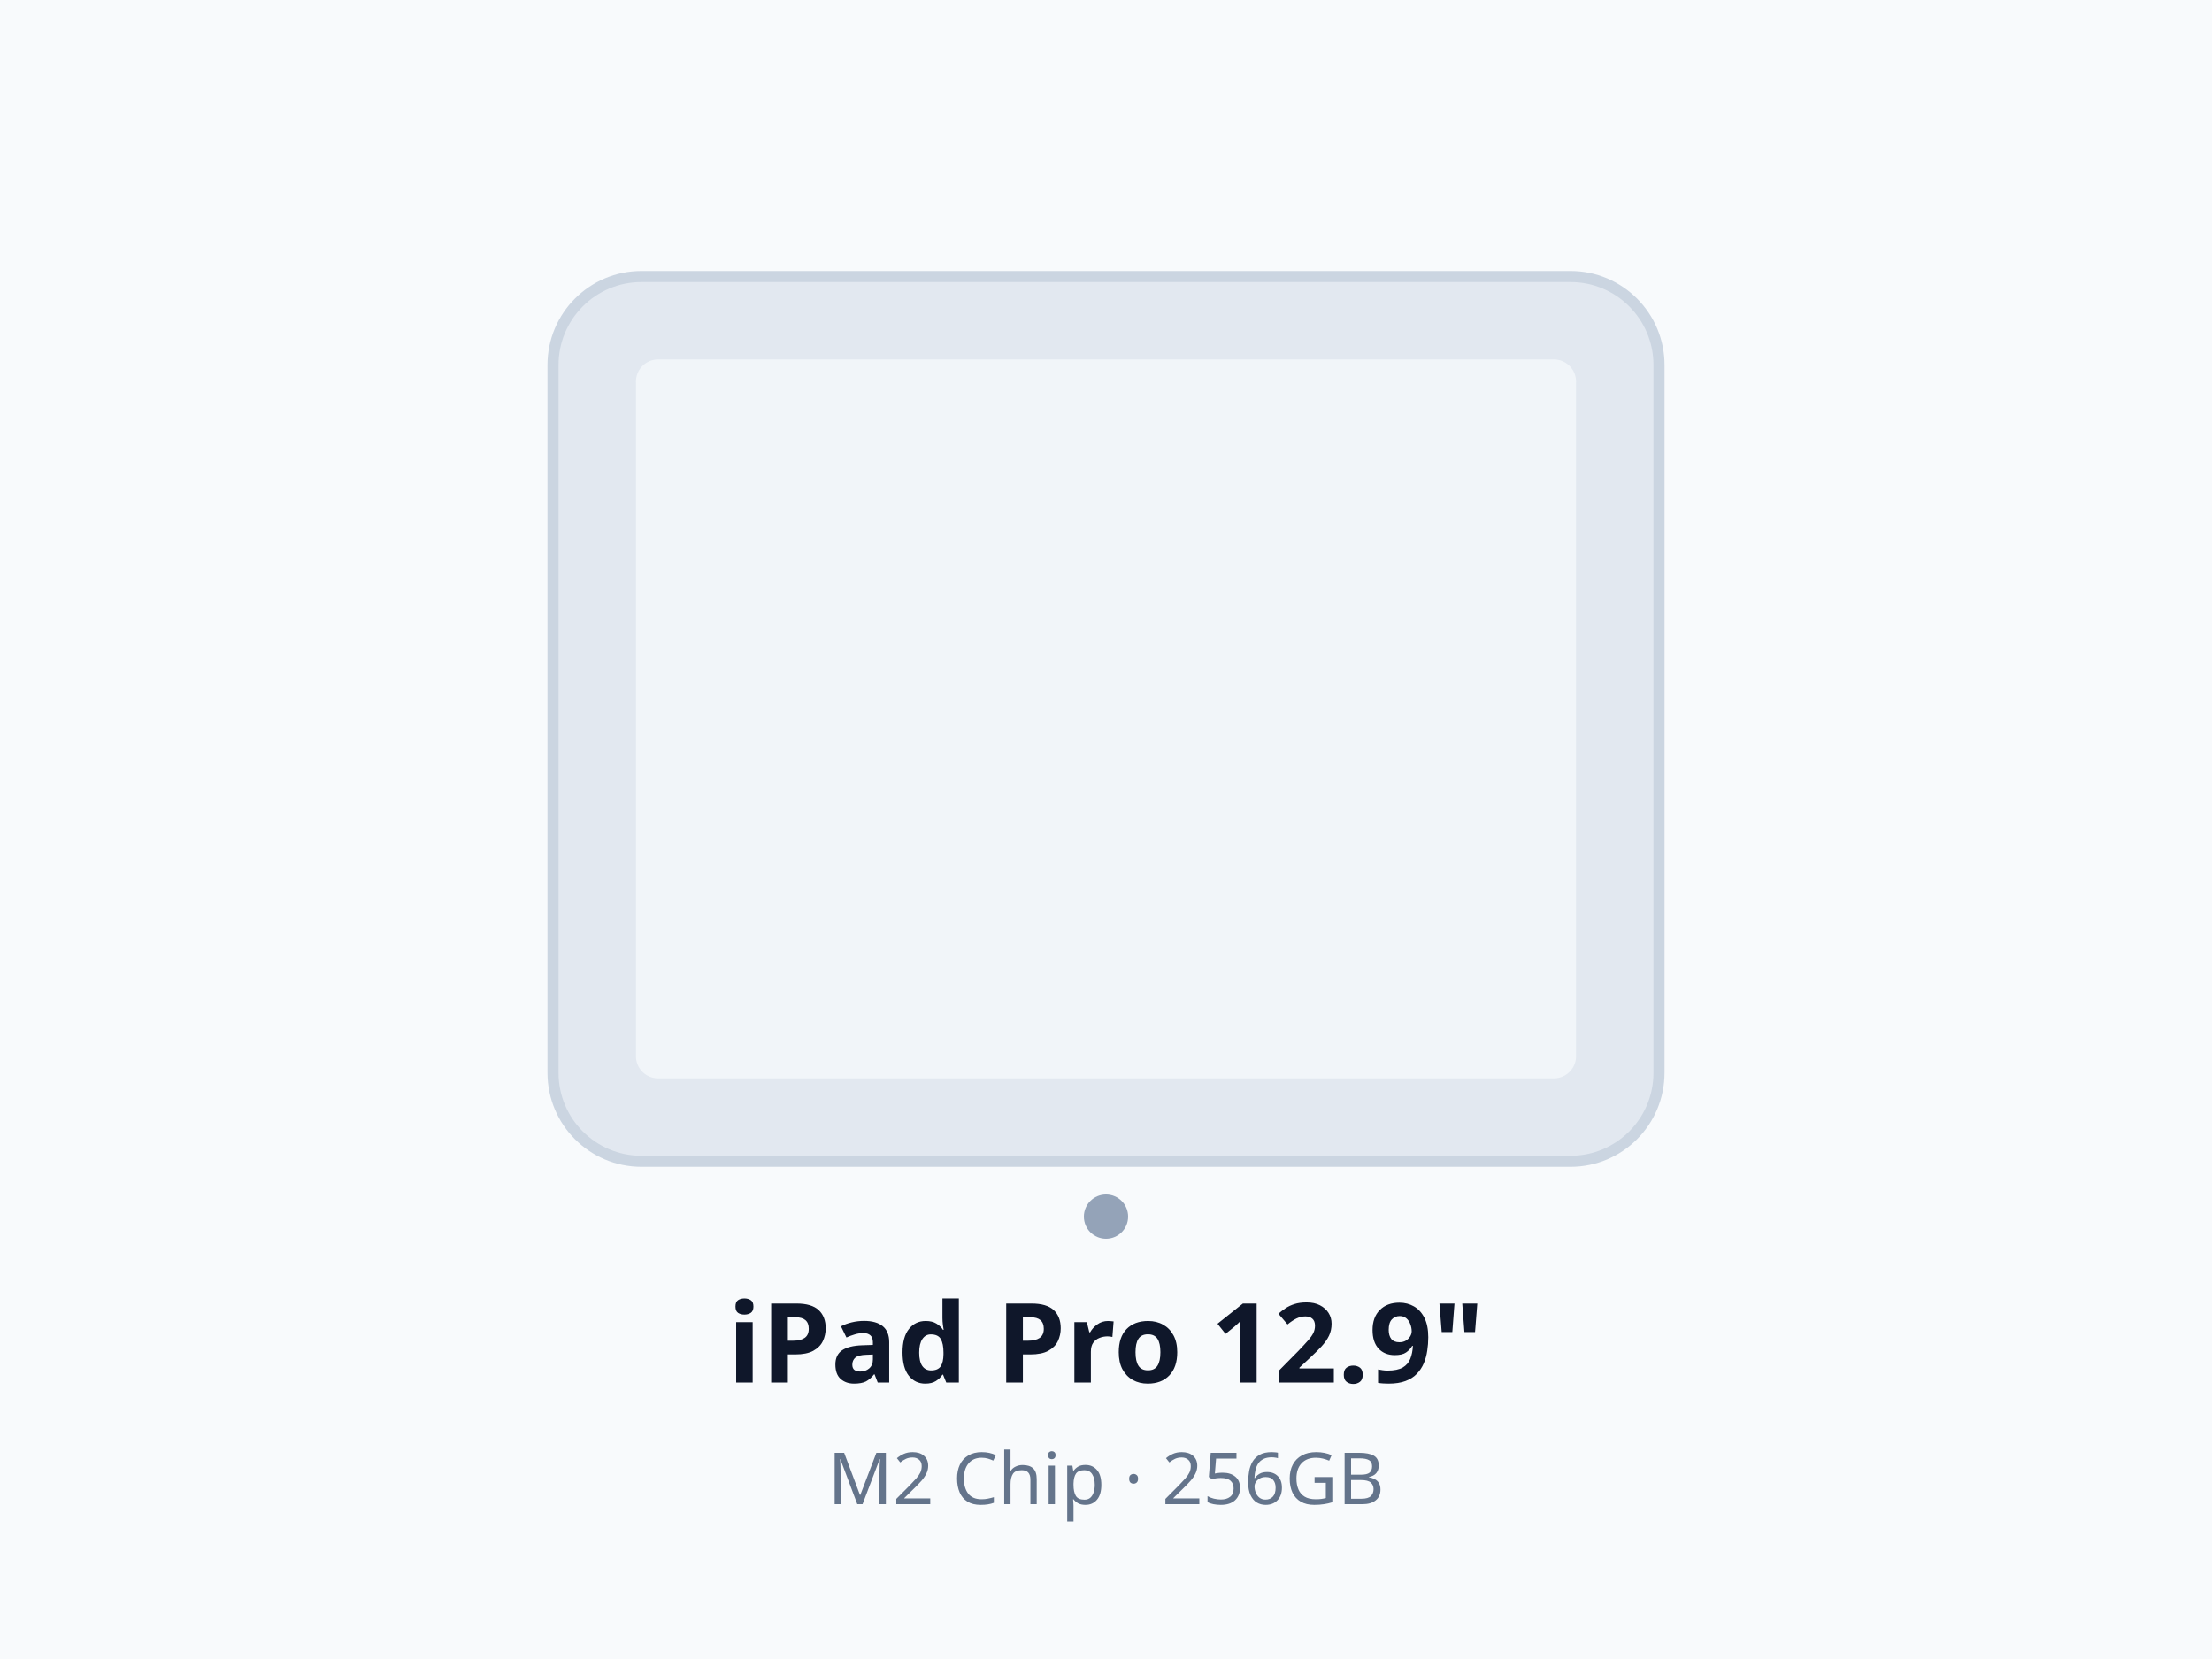
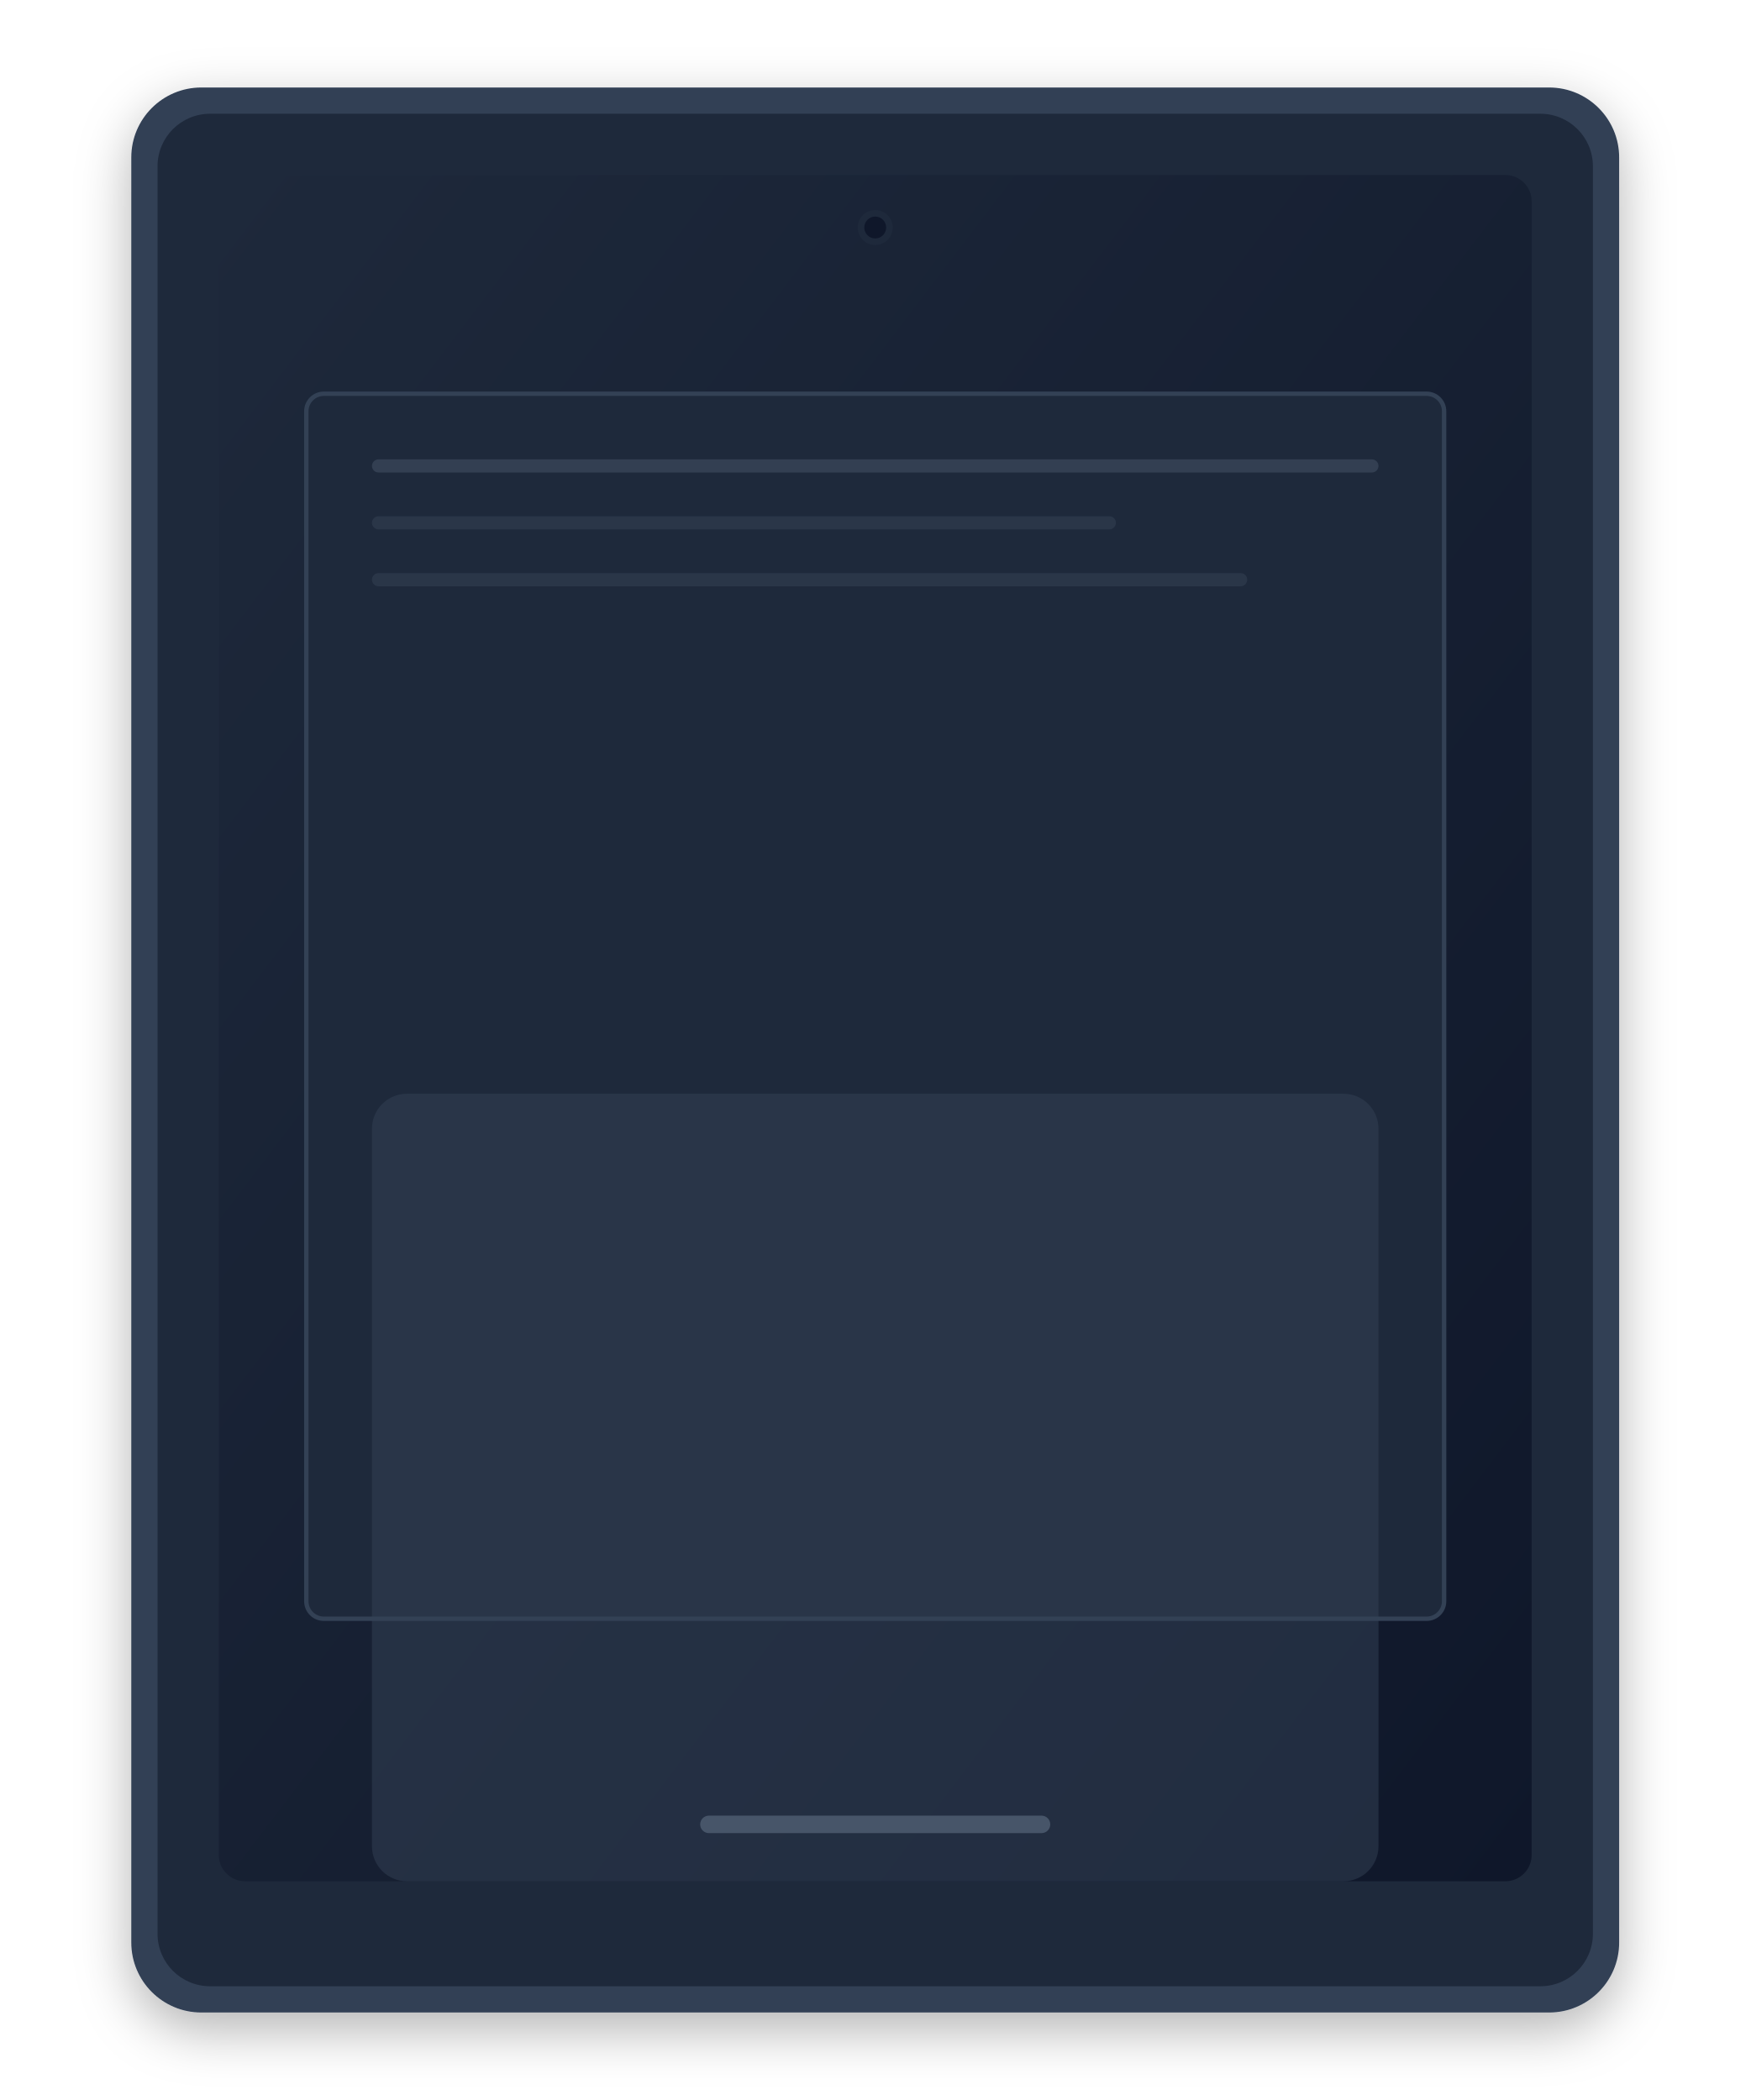
- <svg xmlns="http://www.w3.org/2000/svg" width="400" height="300" viewBox="0 0 400 300">
-   <rect fill="#f8fafc" width="400" height="300" />
-   <rect x="100" y="50" width="200" height="160" rx="16" fill="#e2e8f0" stroke="#cbd5e1" stroke-width="2" />
-   <rect x="115" y="65" width="170" height="130" rx="4" fill="#f1f5f9" />
-   <circle cx="200" cy="220" r="4" fill="#94a3b8" />
-   <text x="200" y="250" text-anchor="middle" font-family="system-ui, sans-serif" font-size="20" font-weight="600" fill="#0f172a">iPad Pro 12.9"</text>
-   <text x="200" y="272" text-anchor="middle" font-family="system-ui, sans-serif" font-size="13" fill="#64748b">M2 Chip · 256GB</text>
+ <svg xmlns="http://www.w3.org/2000/svg" viewBox="0 0 400 480" width="400" height="480">
+   <defs>
+     <linearGradient id="scr" x1="0%" y1="0%" x2="100%" y2="100%">
+       <stop offset="0%" style="stop-color:#1E293B" />
+       <stop offset="100%" style="stop-color:#0F172A" />
+     </linearGradient>
+     <filter id="shadow">
+       <feDropShadow dx="0" dy="4" stdDeviation="6" flood-opacity="0.3" />
+     </filter>
+   </defs>
+   <rect x="30" y="20" width="340" height="440" rx="16" ry="16" fill="#334155" filter="url(#shadow)" />
+   <rect x="36" y="26" width="328" height="428" rx="12" ry="12" fill="#1E293B" />
+   <rect x="50" y="40" width="300" height="390" rx="6" ry="6" fill="url(#scr)" />
+   <rect x="70" y="90" width="260" height="280" rx="4" fill="#1E293B" stroke="#334155" stroke-width="1" />
+   <rect x="85" y="105" width="230" height="3" rx="1.5" fill="#475569" opacity="0.5" />
+   <rect x="85" y="118" width="170" height="3" rx="1.5" fill="#475569" opacity="0.3" />
+   <rect x="85" y="131" width="200" height="3" rx="1.5" fill="#475569" opacity="0.3" />
+   <rect x="85" y="250" width="230" height="180" rx="8" fill="#334155" opacity="0.5" />
+   <circle cx="200" cy="52" r="4" fill="#1E293B" />
+   <circle cx="200" cy="52" r="2.5" fill="#0F172A" />
+   <rect x="160" y="415" width="80" height="4" rx="2" fill="#475569" />
</svg>
